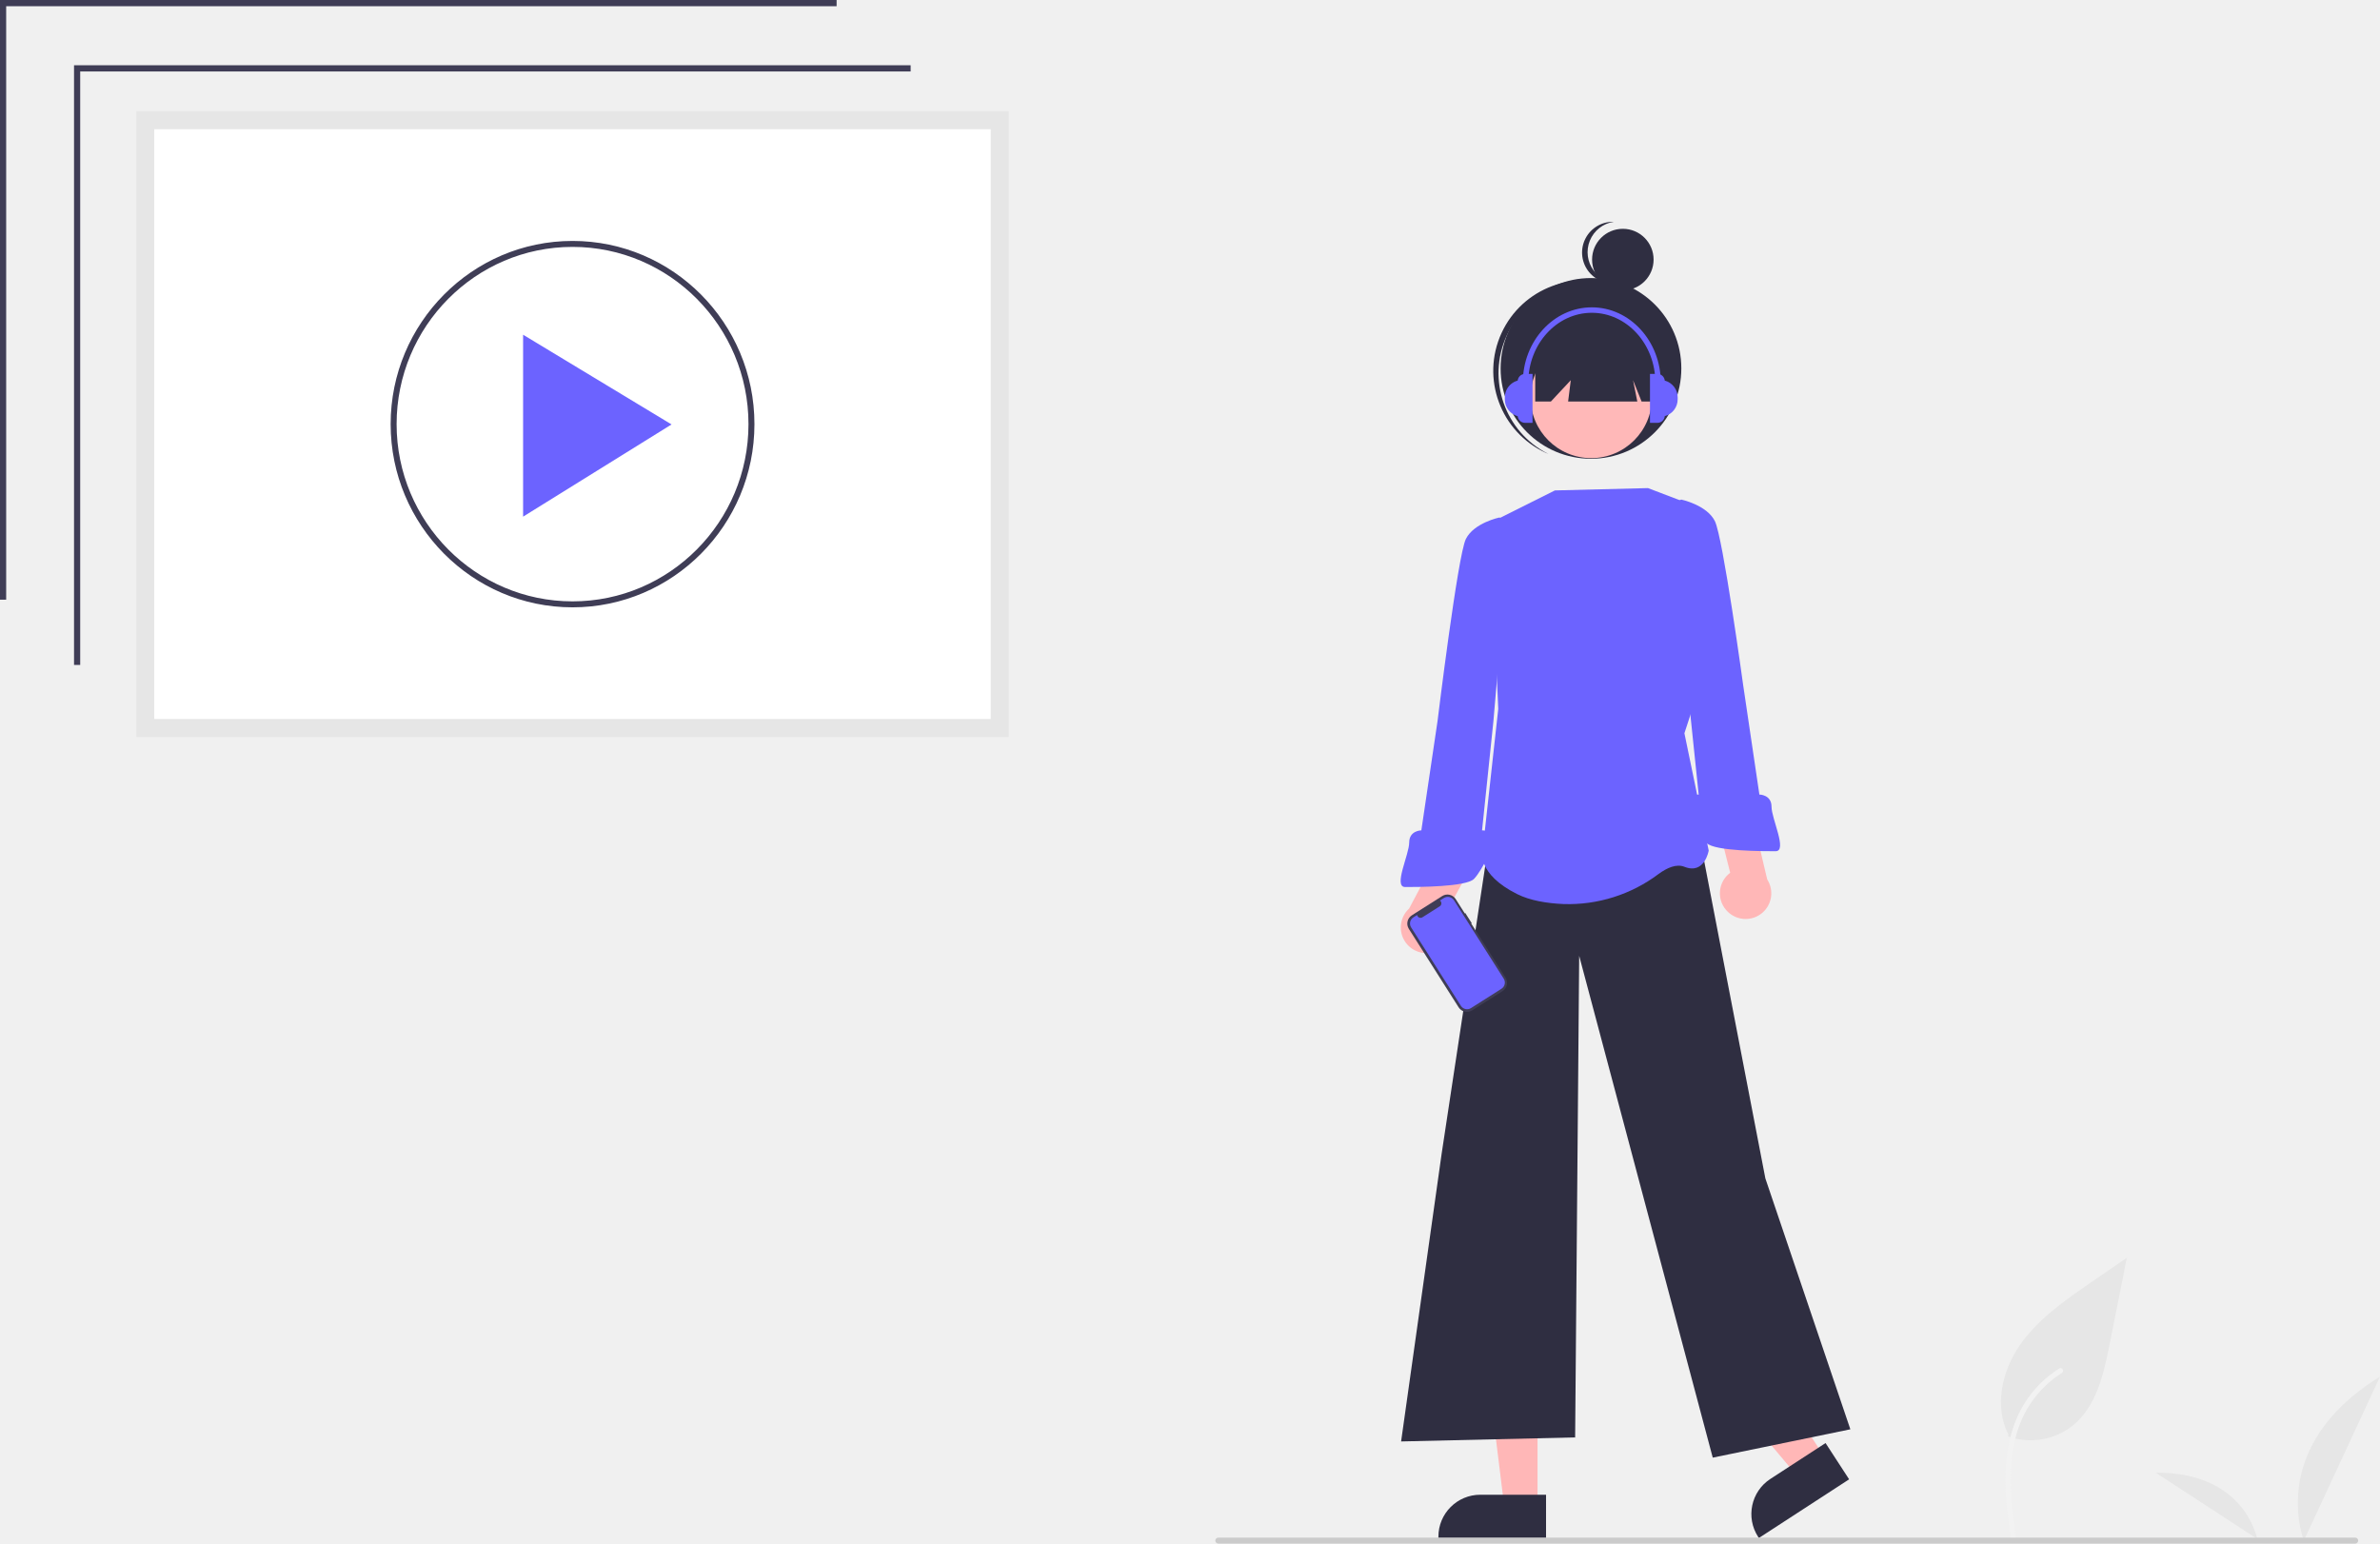
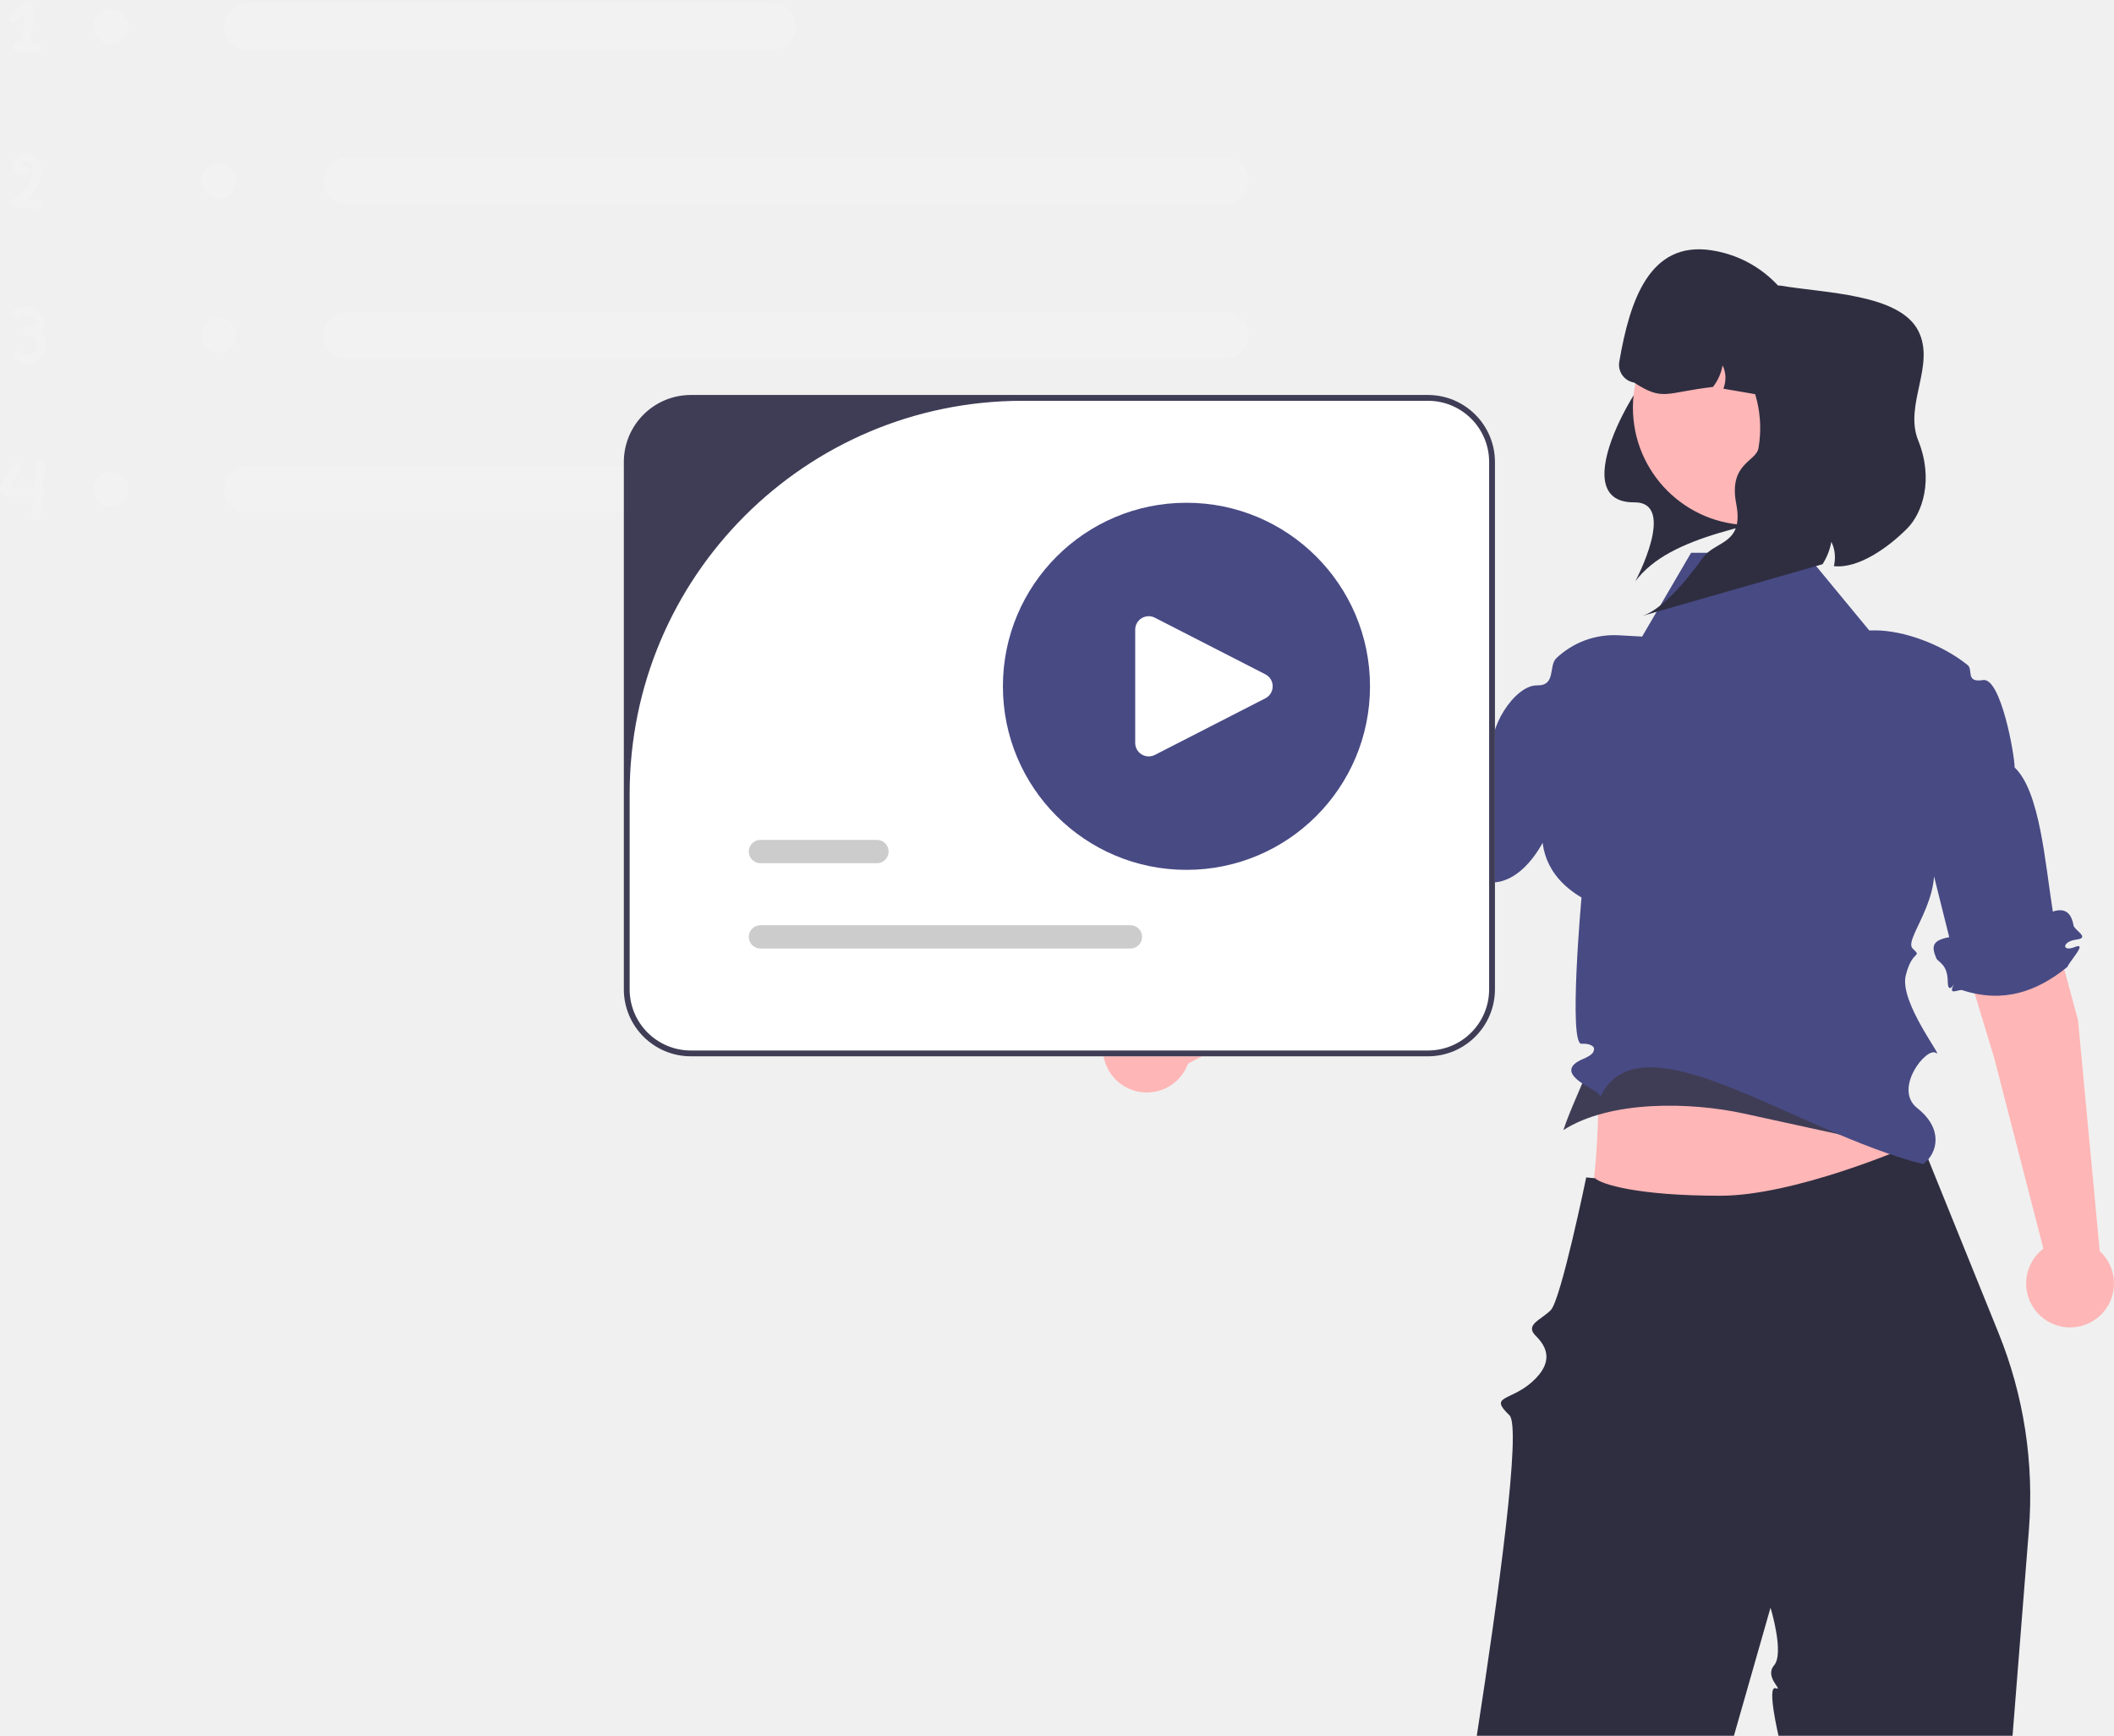
- <svg xmlns="http://www.w3.org/2000/svg" data-name="Layer 1" width="797.587" height="517.337" viewBox="0 0 797.587 517.337">
-   <path id="fd60ad6d-234f-4794-b327-6c250fb58182-18" data-name="Path 461" d="M874.159,672.756a22.728,22.728,0,0,0,21.947-3.866c7.687-6.452,10.1-17.081,12.058-26.924l5.8-29.112-12.143,8.362c-8.733,6.013-17.662,12.219-23.709,20.929s-8.686,20.6-3.828,30.024" transform="translate(-201.2063 -191.3313)" fill="#e6e6e6" />
-   <path id="bb4d4dd3-dbdc-44b5-88db-bf6307e476a1-19" data-name="Path 462" d="M875.197,708.002c-1.229-8.953-2.493-18.02-1.631-27.069.766-8.036,3.217-15.885,8.209-22.321a37.132,37.132,0,0,1,9.527-8.633c.953-.6,1.829.909.881,1.507a35.3,35.3,0,0,0-13.963,16.847c-3.04,7.732-3.528,16.161-3,24.374.317,4.967.988,9.9,1.665,14.83a.9.9,0,0,1-.61,1.074.878.878,0,0,1-1.074-.61Z" transform="translate(-201.2063 -191.3313)" fill="#f2f2f2" />
-   <path id="fe08dba1-9a00-49ac-809e-caf1a04d3592-20" data-name="Path 482" d="M973.289,707.644s-12.753-31.391,25.505-54.934Z" transform="translate(-201.2063 -191.3313)" fill="#e6e6e6" />
-   <path id="ae08b72c-0170-4ceb-bc44-c76ada017e82-21" data-name="Path 483" d="M957.605,707.072s-3.89-22.374-34-22.182Z" transform="translate(-201.2063 -191.3313)" fill="#e6e6e6" />
-   <path d="M252.899,432.361H533.257V234.599H252.899Z" transform="translate(-201.2063 -191.3313)" fill="#fff" />
-   <path d="M539.257,438.361H246.899V228.599H539.257Zm-286.358-6H533.257V234.599H252.899Z" transform="translate(-201.2063 -191.3313)" fill="#e6e6e6" />
-   <polygon points="26.878 222.855 24.811 222.855 24.811 21.869 305.177 21.869 305.177 23.952 26.878 23.952 26.878 222.855" fill="#3f3d56" />
-   <polygon points="2.068 200.986 0 200.986 0 0 280.366 0 280.366 2.083 2.068 2.083 2.068 200.986" fill="#3f3d56" />
-   <ellipse cx="191.872" cy="142.148" rx="59.959" ry="60.4" fill="#fff" />
-   <path d="M393.078,394.88c-33.613,0-60.959-27.544-60.959-61.4s27.346-61.4,60.959-61.4c33.613,0,60.959,27.544,60.959,61.4S426.691,394.88,393.078,394.88Zm0-120.8c-32.51,0-58.959,26.646-58.959,59.4s26.449,59.4,58.959,59.4,58.959-26.646,58.959-59.4S425.589,274.08,393.078,274.08Z" transform="translate(-201.2063 -191.3313)" fill="#3f3d56" />
-   <polygon points="175.301 112.182 175.301 173.156 225.051 142.252 175.301 112.182" fill="#6c63ff" />
-   <polygon points="515.259 504.614 504.072 504.614 498.75 461.462 515.261 461.462 515.259 504.614" fill="#ffb7b7" />
-   <path d="M719.319,706.79l-36.074-.001v-.456a14.042,14.042,0,0,1,14.041-14.041h.001l22.033.001Z" transform="translate(-201.2063 -191.3313)" fill="#2f2e41" />
-   <polygon points="611.378 488.26 601.998 494.358 574.014 461.081 587.858 452.081 611.378 488.26" fill="#ffb7b7" />
-   <path d="M820.887,687.129l-30.244,19.662-.249-.383a14.042,14.042,0,0,1,4.118-19.425l.001-0,18.472-12.009Z" transform="translate(-201.2063 -191.3313)" fill="#2f2e41" />
-   <circle cx="543.846" cy="86.994" r="10.308" fill="#2f2e41" />
-   <path d="M735.322,282.075a10.31,10.31,0,0,1,6.662-16.402,10.306,10.306,0,1,0,1.281,20.488A10.283,10.283,0,0,1,735.322,282.075Z" transform="translate(-201.2063 -191.3313)" fill="#2f2e41" />
-   <circle cx="533.167" cy="123.47" r="30.281" fill="#2f2e41" />
-   <path d="M706.158,303.771a30.275,30.275,0,0,1,39.21-15.289c-.306-.153-.609-.308-.922-.452a30.281,30.281,0,0,0-25.269,55.038c.313.144.629.273.944.405A30.275,30.275,0,0,1,706.158,303.771Z" transform="translate(-201.2063 -191.3313)" fill="#2f2e41" />
-   <polygon points="569.908 282.368 591.609 394.944 620.092 479.035 573.977 488.53 529.218 320.345 527.861 481.749 469.539 483.105 483.103 386.805 499.57 278.086 569.908 282.368" fill="#2f2e41" />
-   <circle cx="533.262" cy="133.196" r="20.345" fill="#ffb8b8" />
-   <path d="M753.482,354.917l-31.196.782L700.585,366.549l2.713,62.391-5.259,47.778s-1.966,7.488,11.597,14.27c4.34,2.17,9.931,3.09,15.527,3.338a50.299,50.299,0,0,0,31.866-10.077c2.845-2.085,5.996-3.478,8.66-2.412,6.782,2.713,8.138-5.425,8.138-5.425l-8.138-39.334,12.207-37.403-12.329-40.151Z" transform="translate(-201.2063 -191.3313)" fill="#6c63ff" />
-   <polygon points="514.481 111.924 514.481 134.576 519.728 134.576 526.404 127.423 525.51 134.576 548.698 134.576 547.268 127.423 550.129 134.576 553.825 134.576 553.825 111.924 514.481 111.924" fill="#2f2e41" />
-   <path d="M759.103,318.886a2.481,2.481,0,0,0-2.465-2.245h-2.49V333.052h2.49a2.481,2.481,0,0,0,2.465-2.245,5.846,5.846,0,0,0,4.326-5.641v-.639A5.846,5.846,0,0,0,759.103,318.886Z" transform="translate(-201.2063 -191.3313)" fill="#6c63ff" />
-   <path d="M714.109,331.015h-2.753a5.849,5.849,0,0,1-5.849-5.849v-.639a5.849,5.849,0,0,1,5.849-5.849h2.753v12.336Z" transform="translate(-201.2063 -191.3313)" fill="#6c63ff" />
-   <path d="M714.788,333.052h-2.49a2.49,2.49,0,0,1-2.49-2.49h0V319.131a2.49,2.49,0,0,1,2.49-2.49h2.49v16.411Z" transform="translate(-201.2063 -191.3313)" fill="#6c63ff" />
-   <path d="M757.771,319.537h-1.825c0-12.89-9.551-23.376-21.29-23.376-11.74,0-21.291,10.486-21.291,23.376h-1.825c0-13.896,10.37-25.201,23.116-25.201C747.401,294.336,757.771,305.642,757.771,319.537Z" transform="translate(-201.2063 -191.3313)" fill="#6c63ff" />
-   <path d="M683.419,509.696a8.557,8.557,0,0,0,2.574-12.866l9.398-17.148-9.028-8.253L673.432,495.832a8.603,8.603,0,0,0,9.987,13.864Z" transform="translate(-201.2063 -191.3313)" fill="#ffb7b7" />
-   <path d="M707.367,366.549l-3.651-1.789s-8.556,1.789-11.268,7.214-9.494,61.035-9.494,61.035l-5.425,36.621s-4.069,0-4.069,4.069-5.425,14.92-1.356,14.92,20.345,0,23.058-2.713,8.138-13.563,6.782-14.92-4.069-1.356-4.069-1.356l3.816-36.714Z" transform="translate(-201.2063 -191.3313)" fill="#6c63ff" />
-   <path d="M780.261,496.949a8.557,8.557,0,0,1,.765-13.099l-4.753-18.968,10.822-5.699,6.335,26.88a8.603,8.603,0,0,1-13.17,10.886Z" transform="translate(-201.2063 -191.3313)" fill="#ffb7b7" />
-   <path d="M766.649,420.916l3.816,36.714s-2.713,0-4.069,1.356,4.069,12.207,6.782,14.92,18.989,2.713,23.058,2.713-1.356-10.851-1.356-14.92-4.069-4.069-4.069-4.069l-5.425-36.621s-6.782-49.61-9.494-55.035-11.268-7.214-11.268-7.214L760.971,360.549Z" transform="translate(-201.2063 -191.3313)" fill="#6c63ff" />
-   <path d="M692.264,497.35l-.175.111-3.043-4.796a3.287,3.287,0,0,0-4.537-1.015l-10.161,6.447a3.287,3.287,0,0,0-1.015,4.537h0l16.693,26.311a3.287,3.287,0,0,0,4.537,1.015l10.161-6.447a3.287,3.287,0,0,0,1.015-4.537l-11.484-18.101.175-.111Z" transform="translate(-201.2063 -191.3313)" fill="#3f3d56" />
-   <path d="M688.468,493.06,705.136,519.332a2.455,2.455,0,0,1-.758,3.388l-10.21,6.477a2.455,2.455,0,0,1-3.388-.758l-16.668-26.273a2.455,2.455,0,0,1,.758-3.388l1.239-.786a1.167,1.167,0,0,0,1.773.778l5.821-3.693a1.167,1.167,0,0,0,.051-1.935l1.326-.841A2.455,2.455,0,0,1,688.468,493.06Z" transform="translate(-201.2063 -191.3313)" fill="#6c63ff" />
-   <path d="M990.484,708.669h-381a1,1,0,0,1,0-2h381a1,1,0,0,1,0,2Z" transform="translate(-201.2063 -191.3313)" fill="#cbcbcb" />
+ <svg xmlns="http://www.w3.org/2000/svg" width="725.59" height="595.785" viewBox="0 0 725.59 595.785">
+   <path d="M547.349,342.916c2.299,30.339,1.751,58.682-3.741,83.559l80.877-.057,36.598-25.475c-9.999-33.576-16.798-39.303-9.284-62.669l-104.449,4.642Z" fill="#ffb6b6" />
+   <path d="M548.349,341.305c2.299,19.816-6.262,30.329-11.754,46.577l0-0c16.009-10.246,43.429-9.722,61.998-5.667l58.002,12.667c-9.999-21.93-11.31-41.347-3.797-56.609l-104.449,3.032Z" fill="#3f3d56" />
+   <path d="M659.246,391.505l26.733,66.071c8.666,21.418,12.225,44.559,10.396,67.591l-5.608,70.617h-80.32s-4.081-17.291-1.021-16.329c3.06,.962-4.045-3.704-.492-7.871s-1.236-19.77-1.236-19.77c0,0-5.12,17.87-12.56,43.97h-88.26c7.44-48.16,15.38-106.05,11.21-110.02-7.21-6.86,.25-4.74,7.73-11.41,7.48-6.66,5.29-11.9,1.35-15.79-3.93-3.88,1.61-5.4,5.1-8.88,3.48-3.48,12.17-45.56,12.17-45.56,.06,.04,2.989,.263,3.049,.293,2,2,14.286,6,43,6,25,0,63.091-16.033,67.821-18.423,.62-.32,.94-.49,.94-.49Z" fill="#2f2e41" />
+   <g>
+     <path d="M84.922,1.065c-4.42,0-8.016,3.596-8.016,8.016s3.596,8.016,8.016,8.016h180.258c4.42,0,8.016-3.596,8.016-8.016s-3.596-8.016-8.016-8.016H84.922Z" fill="#f2f2f2" />
+     <path d="M84.922,160.033c-4.42,0-8.016,3.596-8.016,8.016s3.596,8.016,8.016,8.016h180.258c4.42,0,8.016-3.596,8.016-8.016s-3.596-8.016-8.016-8.016H84.922Z" fill="#f2f2f2" />
+     <path d="M118.987,54.054c-4.42,0-8.016,3.596-8.016,8.016s3.596,8.016,8.016,8.016H420.6c4.42,0,8.016-3.596,8.016-8.016s-3.596-8.016-8.016-8.016H118.987Z" fill="#f2f2f2" />
+     <path d="M118.987,107.043c-4.42,0-8.016,3.596-8.016,8.016s3.596,8.016,8.016,8.016H420.6c4.42,0,8.016-3.596,8.016-8.016s-3.596-8.016-8.016-8.016H118.987Z" fill="#f2f2f2" />
+     <circle cx="38.116" cy="9.081" r="6" fill="#f2f2f2" />
+     <circle cx="38.116" cy="168.049" r="6" fill="#f2f2f2" />
+     <circle cx="75.116" cy="62.07" r="6" fill="#f2f2f2" />
+     <circle cx="75.116" cy="115.059" r="6" fill="#f2f2f2" />
+     <path d="M12.686,15.155l-2.424-.263c.238-.805,.355-1.664,.483-2.445,.594-3.629,.756-7.302,.439-10.966-.112-1.299-1.555-1.973-2.561-1.061L3.383,5.173c-1.433,1.3,.693,3.416,2.121,2.121,.943-.855,1.886-1.711,2.829-2.566,.021,1.664-.042,3.328-.219,4.985-.14,1.309-.34,2.624-.635,3.908-.069,.3-.134,.65-.284,.938-.424-.046-.849-.092-1.273-.138-1.423-.155-1.8,1.68-1.061,2.561,.78,.929,2.082,1.078,3.164,.668l4.662,.507c.807,.088,1.5-.752,1.5-1.5,0-.884-.691-1.412-1.5-1.5Zm-5.818-.27c-.034,.012-.064,.022-.065,.014-.006-.038,.023-.034,.065-.014Z" fill="#f2f2f2" />
+     <path d="M13.472,68.775c-1.383-.111-2.765-.222-4.148-.333,2.594-2.392,4.486-5.634,4.821-9.11,.244-2.531-.835-5.373-3.253-6.495-2.433-1.129-5.382-.21-6.319,2.415-.986,2.762,1.706,5.723,4.553,4.824,1.834-.58,1.051-3.477-.797-2.893-.445,.141-.953-.138-.982-.662-.031-.557,.536-1.054,1.037-1.168,2.054-.469,2.889,2.163,2.786,3.693-.265,3.942-3.469,7.506-6.814,9.265-1.415,.744-.622,2.684,.757,2.795,2.787,.224,5.573,.448,8.36,.672,.809,.065,1.5-.736,1.5-1.5,0-.866-.689-1.435-1.5-1.5Z" fill="#f2f2f2" />
+     <path d="M14.056,113.988c1.184-1.29,1.498-3.273,.925-4.912-.648-1.853-2.322-3.222-4.22-3.657-2.051-.471-4.159,.068-5.92,1.162-1.637,1.016-.132,3.613,1.514,2.59,1.663-1.033,4.326-1.544,5.574,.418,.43,.676,.513,1.734-.053,2.364-.151,.168-.332,.279-.522,.361-.665-.212-1.371-.329-2.112-.307-1.502,.044-2.021,1.996-.757,2.795,.781,.494,1.68,.684,2.565,.62,1.498,.783,2.343,2.557,1.637,4.323-.924,2.312-3.92,2.815-5.667,1.108-1.382-1.35-3.505,.769-2.121,2.121,1.597,1.561,3.869,2.201,6.054,1.756,2.123-.432,3.762-2.007,4.548-3.984,.979-2.463,.232-5.045-1.443-6.76Z" fill="#f2f2f2" />
+     <path d="M14.733,167.398c.289-2.804,.577-5.608,.865-8.411,.083-.807-.749-1.5-1.5-1.5-.88,0-1.417,.691-1.5,1.5l-.856,8.318c-2.786,.028-5.573,.059-8.359,.076-.016,0-.026-.002-.042-.002l.009-.019,.363-.644c.202-.358,.404-.716,.605-1.074l2.663-4.724c.949-1.684-1.641-3.198-2.59-1.514-1.029,1.825-2.058,3.65-3.087,5.476-.5,.887-1.249,1.87-1.302,2.92-.058,1.142,.698,2.082,1.77,2.41,.869,.266,1.839,.169,2.734,.161l3.122-.029c1.268-.012,2.536-.023,3.804-.035-.233,2.268-.467,4.536-.7,6.804-.083,.807,.749,1.5,1.5,1.5,.88,0,1.417-.691,1.5-1.5,.235-2.288,.471-4.575,.706-6.863,1.402-.283,1.502-2.342,.293-2.85Zm-12.026-.037c-.139,.015-.114-.081,0,0h0Z" fill="#f2f2f2" />
+   </g>
+   <path d="M713.24,350.168l-27.935-103.397c-2.489-9.107-11.825-14.533-20.97-12.187h-0c-9.597,2.461-15.167,12.469-12.2,21.922l32.311,106.515,16.905,65.55c-4.65,3.564-6.984,9.68-5.436,15.714,2.068,8.063,10.281,12.924,18.344,10.856s12.924-10.281,10.856-18.344c-.755-2.944-2.335-5.454-4.422-7.362l-7.452-79.266Z" fill="#ffb6b6" />
+   <path d="M478.169,327.899l84.879-65.322c7.465-5.78,8.912-16.48,3.25-24.036l-0-0c-5.941-7.929-17.318-9.252-24.92-2.898l-86.088,70.557-54.117,40.668c-5.07-2.936-11.614-2.755-16.599,.98-6.662,4.992-8.015,14.439-3.023,21.1,4.992,6.662,14.439,8.015,21.1,3.023,2.432-1.822,4.148-4.242,5.114-6.899l70.404-37.173Z" fill="#ffb6b6" />
+   <path d="M619.581,189.729h-39.143l-16.81,28.765-8.01-.442c-8.269-.457-15.881,2.606-21.425,7.853-2.772,2.624,.011,9.465-6.591,9.342-7.86-.146-17.542,15.505-15.008,23.636v44c12.569-.464,23.222-20.673,23-37,0,0-18.205,27.038,7.22,42.171,0,0-4.535,50.512,0,50.205,4.535-.306,6.78,2.624,.67,5.159-11.036,4.579,3.199,10.116,4.55,11.467q1.351,1.351,1.351,1.351c14.007-28.444,66.971,12.375,110.73,23.328,4.971-3.76,6.976-12.104-2.028-19.195-8.466-6.666,3.248-21.263,6.397-18.952,3.074,2.257-12.687-17.342-10.366-26.626,2.321-9.284,5.803-5.803,2.321-9.284-3.482-3.482,14.744-21.358,4.044-38.089l8.559,34.252c-5.772,1.054-6.217,3.072-4.449,7.213,.611,1.432,3.863,1.932,3.931,7.966s3.795-2.179,1.932,1.428c-1.863,3.606,1.978,1.114,3.137,1.606,14.094,4.588,25.656,.406,36-8,.678-1.891,7.131-8.67,2.565-6.835s-4.46-1.916,.487-2.541-.623-3.148-.939-4.878c-.585-3.201-2.122-6.431-7.113-4.746-2.673-16.804-4.414-41.22-13.11-49.465,0-4.282-4.724-30.992-10.862-29.996-6.138,.996-3.277-3.55-5.264-5.149-8.964-7.216-22.099-11.902-31.73-11.902h-2.056l-21.991-26.642Z" fill="#484a84" />
+   <path d="M631.139,172.853c-28.38,7.44-57.819,10.513-69.849,26.682,0,0,14.501-27.235-.381-27.116-25.005,.2,2.604-45.935,11.902-51.491,15.497-9.259,52.15-2.945,52.15-2.945l18.337,22.918-12.159,31.952Z" fill="#2f2e41" />
+   <circle cx="600.798" cy="139.911" r="40.328" fill="#ffb6b6" />
+   <path d="M620.132,131.237l-1.183,6.89-27.421-4.71c.98-2.569,.965-5.537-.284-8.007-.475,2.685-1.623,5.239-3.284,7.394-16.661,1.965-17.001,4.974-27.116-1.498-3.372-.579-5.636-3.782-5.057-7.154v-0c3.628-21.123,10.383-41.447,31.577-38.255,11.012,1.658,20.221,7.737,26.156,16.116,5.772,8.184,8.442,18.572,6.613,29.224Z" fill="#2f2e41" />
+   <path d="M603.567,153.802c3.77-21.951-10.968-42.803-32.92-46.573-2.689-.462-5.361-.642-7.988-.569,3.806-4.324,9.084-7.284,15.034-8.125l33.285-.521c15.225,2.615,40.977,2.78,47.446,15.562,5.969,11.753-4.968,25.356-.048,37.566,5.392,13.381,1.517,24.942-3.817,30.3-6.171,6.199-16.54,13.847-25.108,12.873,.657-2.787,.421-5.763-.881-8.335-.486,2.727-1.525,5.36-3.027,7.682l-61.676,17.689c5.89-1.965,13.606-10.127,20.683-19.992,4.189-5.839,14.097-4.381,11.386-18.373-2.711-13.992,6.814-14.436,7.629-19.183Z" fill="#2f2e41" />
+   <path d="M490.116,362.565H237.116c-12.682,0-23-10.317-23-23V158.565c0-12.682,10.318-23,23-23h253c12.682,0,23,10.318,23,23v181c0,12.683-10.318,23-23,23Z" fill="#fff" />
+   <path d="M490.116,362.565H237.116c-12.682,0-23-10.317-23-23V158.565c0-12.682,10.318-23,23-23h253c12.682,0,23,10.318,23,23v181c0,12.683-10.318,23-23,23Zm-139.133-225c-74.485,0-134.867,60.382-134.867,134.867v67.133c0,11.598,9.402,21,21,21h253c11.598,0,21-9.402,21-21V158.565c0-11.598-9.402-21-21-21h-139.133Z" fill="#3f3d56" />
+   <g>
+     <g>
+       <path d="M301.004,296.281h-40c-2.206,0-4-1.794-4-4s1.794-4,4-4h40c2.206,0,4,1.794,4,4s-1.794,4-4,4Z" fill="#ccc" />
+       <path d="M388.004,325.565h-127c-2.206,0-4-1.794-4-4s1.794-4,4-4h127c2.206,0,4,1.794,4,4s-1.794,4-4,4Z" fill="#ccc" />
+     </g>
+     <circle cx="407.228" cy="235.565" r="63" fill="#484a84" />
+     <path d="M394.268,211.501c-.836,0-1.669,.23-2.414,.685-1.389,.849-2.217,2.327-2.217,3.954v38.85c0,1.627,.829,3.105,2.217,3.954,1.389,.848,3.081,.912,4.53,.171l37.914-19.425c1.579-.809,2.521-2.351,2.521-4.124s-.943-3.316-2.521-4.124l-37.914-19.425c-.671-.344-1.394-.515-2.115-.515Z" fill="#fff" />
+   </g>
</svg>
